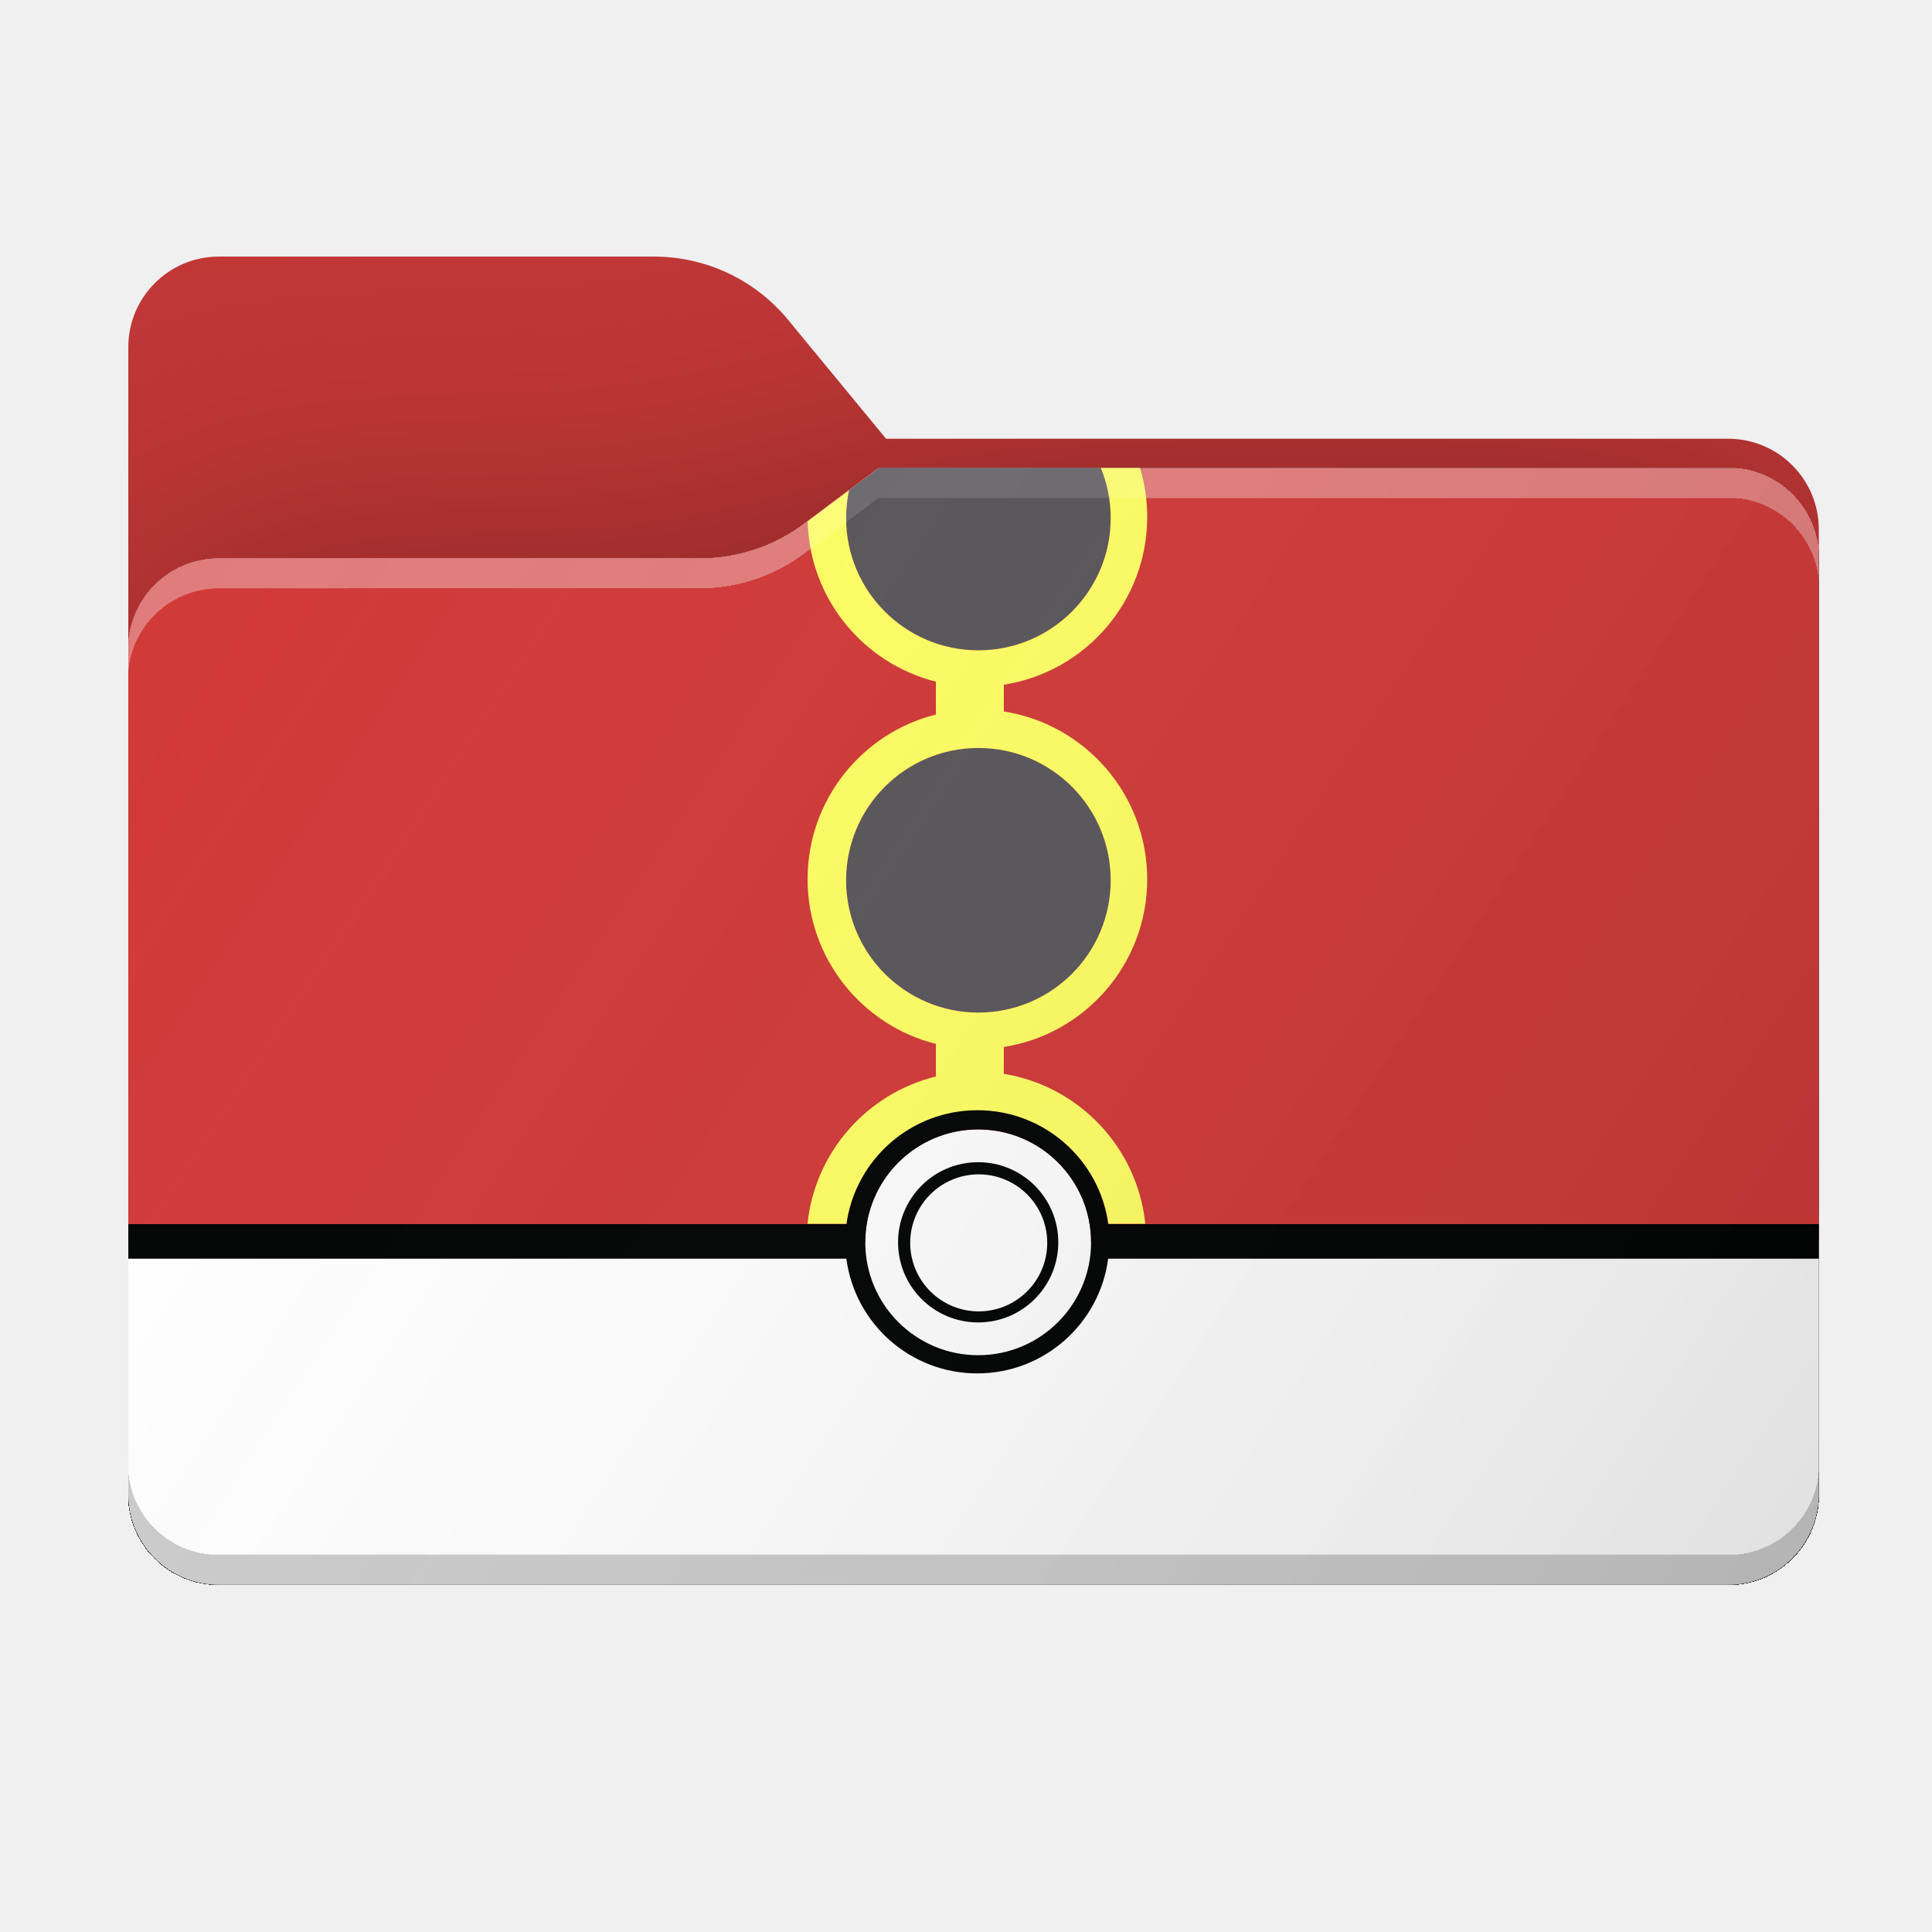
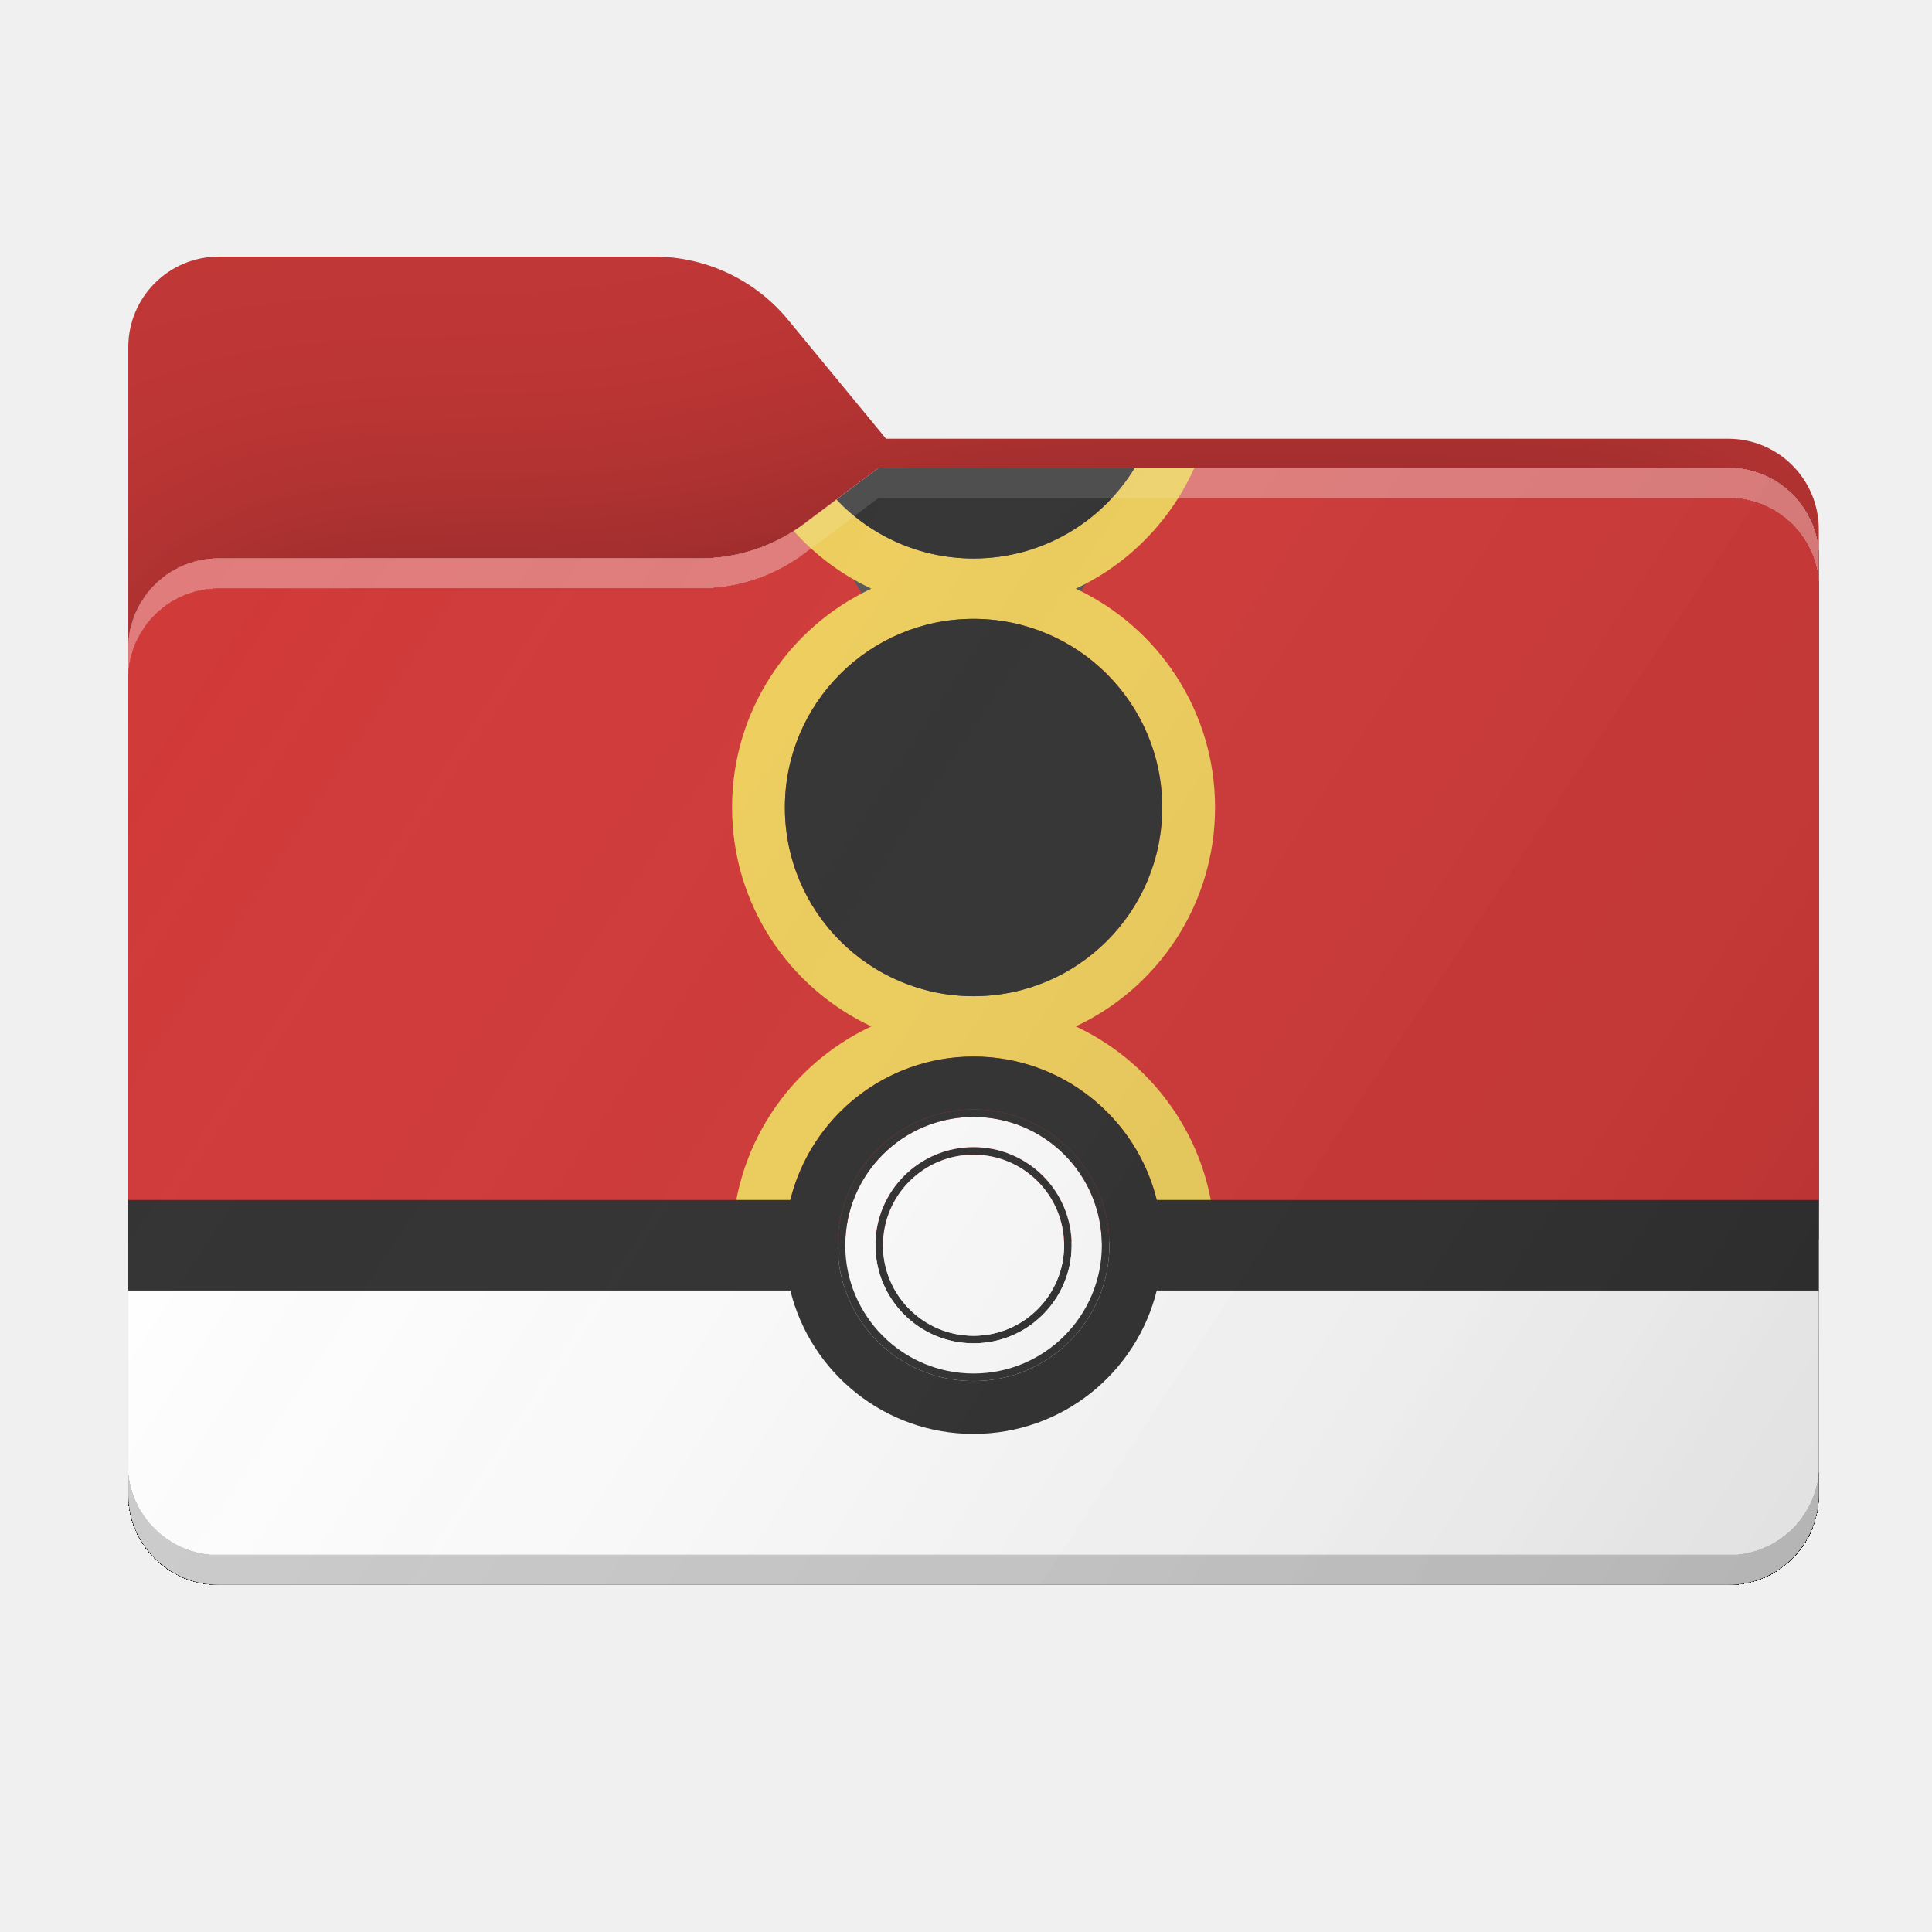
<svg xmlns="http://www.w3.org/2000/svg" width="256" height="256" viewBox="0 0 256 256" fill="none">
  <path fill-rule="evenodd" clip-rule="evenodd" d="M104.425 42.378C100.056 37.073 93.544 34 86.671 34H29C22.373 34 17 39.373 17 46V58.137V68.2V160C17 166.627 22.373 172 29 172H229C235.627 172 241 166.627 241 160V70.137C241 63.51 235.627 58.137 229 58.137H117.404L104.425 42.378Z" fill="#C03736" />
-   <mask id="mask0_1054_26696" style="mask-type:alpha" maskUnits="userSpaceOnUse" x="17" y="34" width="224" height="138">
-     <path fill-rule="evenodd" clip-rule="evenodd" d="M104.425 42.378C100.056 37.073 93.544 34 86.671 34H29C22.373 34 17 39.373 17 46V58.137V68.2V160C17 166.627 22.373 172 29 172H229C235.627 172 241 166.627 241 160V70.137C241 63.51 235.627 58.137 229 58.137H117.404L104.425 42.378Z" fill="url(#paint0_linear_1054_26696)" />
+   <mask id="mask0_1942_32606" style="mask-type:alpha" maskUnits="userSpaceOnUse" x="17" y="34" width="224" height="138">
+     <path fill-rule="evenodd" clip-rule="evenodd" d="M104.425 42.378C100.056 37.073 93.544 34 86.671 34H29C22.373 34 17 39.373 17 46V58.137V68.2V160C17 166.627 22.373 172 29 172H229C235.627 172 241 166.627 241 160V70.137C241 63.51 235.627 58.137 229 58.137H117.404L104.425 42.378Z" fill="url(#paint0_linear_1942_32606)" />
  </mask>
-   <g mask="url(#mask0_1054_26696)">
-     <g style="mix-blend-mode:multiply" filter="url(#filter0_f_1054_26696)">
+   <g mask="url(#mask0_1942_32606)">
+     <g style="mix-blend-mode:multiply" filter="url(#filter0_f_1942_32606)">
      <path fill-rule="evenodd" clip-rule="evenodd" d="M92.789 74C97.764 74 102.605 72.387 106.586 69.402L116.459 62H229C235.627 62 241 67.373 241 74V108V160C241 166.627 235.627 172 229 172H29C22.373 172 17 166.627 17 160L17 108V86C17 79.373 22.373 74 29 74H87H92.789Z" fill="black" fill-opacity="0.3" />
    </g>
  </g>
-   <g filter="url(#filter1_ii_1054_26696)">
-     <path fill-rule="evenodd" clip-rule="evenodd" d="M92.789 74C97.764 74 102.605 72.387 106.586 69.402L116.459 62H229C235.627 62 241 67.373 241 74V108V198C241 204.627 235.627 210 229 210H29C22.373 210 17 204.627 17 198L17 108V86C17 79.373 22.373 74 29 74H87H92.789Z" fill="url(#paint1_linear_1054_26696)" />
+   <g filter="url(#filter1_ii_1942_32606)">
+     <path fill-rule="evenodd" clip-rule="evenodd" d="M92.789 74C97.764 74 102.605 72.387 106.586 69.402L116.459 62H229C235.627 62 241 67.373 241 74V108V198C241 204.627 235.627 210 229 210H29C22.373 210 17 204.627 17 198L17 108V86C17 79.373 22.373 74 29 74H87H92.789Z" fill="url(#paint1_linear_1942_32606)" />
  </g>
-   <circle cx="129.613" cy="164.613" r="14.959" fill="#FEFEFE" />
-   <path fill-rule="evenodd" clip-rule="evenodd" d="M129.613 175.229C135.476 175.229 140.229 170.476 140.229 164.613C140.229 158.75 135.476 153.997 129.613 153.997C123.75 153.997 118.997 158.75 118.997 164.613C118.997 170.476 123.75 175.229 129.613 175.229ZM129.686 173.765C134.7 173.765 138.764 169.7 138.764 164.686C138.764 159.672 134.7 155.608 129.686 155.608C124.672 155.608 120.608 159.672 120.608 164.686C120.608 169.7 124.672 173.765 129.686 173.765Z" fill="#000101" />
-   <path fill-rule="evenodd" clip-rule="evenodd" d="M129.492 181.984C138.376 181.984 145.713 175.362 146.836 166.784H241.017V162.2H146.836C145.713 153.623 138.376 147 129.492 147C120.608 147 113.271 153.623 112.149 162.2H17V166.784H112.149C113.271 175.362 120.608 181.984 129.492 181.984ZM129.613 179.572C137.874 179.572 144.572 172.874 144.572 164.613C144.572 156.351 137.874 149.654 129.613 149.654C121.351 149.654 114.654 156.351 114.654 164.613C114.654 172.874 121.351 179.572 129.613 179.572Z" fill="#000101" />
-   <circle cx="129.643" cy="116.641" r="17.531" fill="#58555A" />
-   <path fill-rule="evenodd" clip-rule="evenodd" d="M112.497 64.97L116.459 62H145.873C146.712 64.048 147.174 66.291 147.174 68.641C147.174 78.323 139.325 86.172 129.643 86.172C119.961 86.172 112.112 78.323 112.112 68.641C112.112 67.382 112.245 66.154 112.497 64.97Z" fill="#58555A" />
-   <path fill-rule="evenodd" clip-rule="evenodd" d="M107.017 69.079C107.277 79.352 114.422 87.914 124.01 90.323V94.677C114.242 97.131 107.01 105.971 107.01 116.5C107.01 127.029 114.242 135.869 124.01 138.323V142.645C114.911 144.873 107.984 152.635 107 162.16H112.157C113.362 153.653 120.674 147.11 129.513 147.11C138.353 147.11 145.665 153.653 146.87 162.16H151.76C150.713 152.036 142.955 143.904 133.01 142.291V138.729C143.774 137.048 152.01 127.736 152.01 116.5C152.01 105.264 143.774 95.952 133.01 94.271V90.729C143.774 89.048 152.01 79.736 152.01 68.5C152.01 66.24 151.677 64.058 151.057 62H145.873C146.712 64.048 147.174 66.291 147.174 68.641C147.174 78.323 139.325 86.172 129.643 86.172C119.961 86.172 112.112 78.323 112.112 68.641C112.112 67.382 112.245 66.154 112.497 64.97L107.017 69.079ZM147.174 116.641C147.174 126.324 139.325 134.172 129.643 134.172C119.961 134.172 112.112 126.324 112.112 116.641C112.112 106.959 119.961 99.11 129.643 99.11C139.325 99.11 147.174 106.959 147.174 116.641Z" fill="#FFFF64" />
+   <circle cx="128.643" cy="116.64" r="17.531" fill="#58555A" />
+   <path fill-rule="evenodd" clip-rule="evenodd" d="M111.335 65.842L116.459 62H144.873C145.712 64.048 146.174 66.291 146.174 68.641C146.174 78.323 138.325 86.172 128.643 86.172C118.961 86.172 111.112 78.323 111.112 68.641C111.112 67.689 111.188 66.754 111.335 65.842Z" fill="#58555A" />
+   <path fill-rule="evenodd" clip-rule="evenodd" d="M150.358 62H158.249C155.116 69.04 149.515 74.739 142.546 78C153.448 83.101 161 94.169 161 107C161 119.832 153.447 130.899 142.545 136C153.447 141.101 161 152.169 161 165H154C154 151.193 142.807 140 129 140C115.192 140 104 151.193 104 165H96.999C96.999 152.168 104.552 141.101 115.454 136C104.552 130.899 97 119.831 97 107C97 94.168 104.552 83.101 115.454 78C111.532 76.165 108.044 73.558 105.185 70.374C105.662 70.068 106.13 69.744 106.586 69.402L110.857 66.2C115.413 71.004 121.857 74 129 74C138.046 74 145.969 69.196 150.358 62ZM154 107C154 120.807 142.807 132 129 132C115.193 132 104 120.807 104 107C104 93.193 115.193 82 129 82C142.807 82 154 93.193 154 107Z" fill="#EFCF5C" />
+   <path fill-rule="evenodd" clip-rule="evenodd" d="M110.857 66.2L116.459 62H150.359C145.969 69.196 138.046 74 129 74C121.857 74 115.413 71.004 110.857 66.2ZM129 132C142.807 132 154 120.807 154 107C154 93.193 142.807 82 129 82C115.193 82 104 93.193 104 107C104 120.807 115.193 132 129 132Z" fill="#323232" />
+   <path fill-rule="evenodd" clip-rule="evenodd" d="M153.275 171C150.588 181.908 140.738 190 129 190C117.262 190 107.412 181.908 104.725 171H17V159H104.725C107.412 148.092 117.262 140 129 140C140.738 140 150.588 148.092 153.275 159H241V171H153.275ZM129 183C138.941 183 147 174.941 147 165C147 155.059 138.941 147 129 147C119.059 147 111 155.059 111 165C111 174.941 119.059 183 129 183Z" fill="#303030" />
+   <path fill-rule="evenodd" clip-rule="evenodd" d="M129 178C136.18 178 142 172.18 142 165C142 157.82 136.18 152 129 152C121.82 152 116 157.82 116 165C116 172.18 121.82 178 129 178ZM141 165C141 171.627 135.627 177 129 177C122.373 177 117 171.627 117 165C117 158.373 122.373 153 129 153C135.627 153 141 158.373 141 165Z" fill="#303030" />
+   <path fill-rule="evenodd" clip-rule="evenodd" d="M146 165C146 174.389 138.389 182 129 182C119.611 182 112 174.389 112 165C112 155.611 119.611 148 129 148C138.389 148 146 155.611 146 165ZM142 165C142 172.18 136.18 178 129 178C121.82 178 116 172.18 116 165C116 157.82 121.82 152 129 152C136.18 152 142 157.82 142 165Z" fill="white" />
+   <path d="M129 177C135.627 177 141 171.627 141 165C141 158.373 135.627 153 129 153C122.373 153 117 158.373 117 165C117 171.627 122.373 177 129 177Z" fill="white" />
+   <path fill-rule="evenodd" clip-rule="evenodd" d="M147 165C147 174.941 138.941 183 129 183C119.059 183 111 174.941 111 165C111 155.059 119.059 147 129 147C138.941 147 147 155.059 147 165ZM129 182C138.389 182 146 174.389 146 165C146 155.611 138.389 148 129 148C119.611 148 112 155.611 112 165C112 174.389 119.611 182 129 182Z" fill="#313131" />
  <g opacity="0.8">
-     <g filter="url(#filter2_ii_1054_26696)">
-       <path fill-rule="evenodd" clip-rule="evenodd" d="M92.789 74C97.764 74 102.605 72.387 106.586 69.402L116.459 62H229C235.627 62 241 67.373 241 74V108V198C241 204.627 235.627 210 229 210H29C22.373 210 17 204.627 17 198L17 108V86C17 79.373 22.373 74 29 74H87H92.789Z" fill="url(#paint2_linear_1054_26696)" fill-opacity="0.3" />
+     <g filter="url(#filter2_ii_1942_32606)">
+       <path fill-rule="evenodd" clip-rule="evenodd" d="M92.789 74C97.764 74 102.605 72.387 106.586 69.402L116.459 62H229C235.627 62 241 67.373 241 74V108V198C241 204.627 235.627 210 229 210H29C22.373 210 17 204.627 17 198L17 108V86C17 79.373 22.373 74 29 74H87H92.789Z" fill="url(#paint2_linear_1942_32606)" fill-opacity="0.3" />
    </g>
  </g>
  <defs>
-     <filter id="filter0_f_1054_26696" x="-20" y="25" width="298" height="184" filterUnits="userSpaceOnUse" color-interpolation-filters="sRGB">
+     <filter id="filter0_f_1942_32606" x="-20" y="25" width="298" height="184" filterUnits="userSpaceOnUse" color-interpolation-filters="sRGB">
      <feFlood flood-opacity="0" result="BackgroundImageFix" />
      <feBlend mode="normal" in="SourceGraphic" in2="BackgroundImageFix" result="shape" />
-       <feGaussianBlur stdDeviation="18.5" result="effect1_foregroundBlur_1054_26696" />
+       <feGaussianBlur stdDeviation="18.5" result="effect1_foregroundBlur_1942_32606" />
    </filter>
-     <filter id="filter1_ii_1054_26696" x="17" y="62" width="224" height="148" filterUnits="userSpaceOnUse" color-interpolation-filters="sRGB">
+     <filter id="filter1_ii_1942_32606" x="17" y="62" width="224" height="148" filterUnits="userSpaceOnUse" color-interpolation-filters="sRGB">
      <feFlood flood-opacity="0" result="BackgroundImageFix" />
      <feBlend mode="normal" in="SourceGraphic" in2="BackgroundImageFix" result="shape" />
      <feColorMatrix in="SourceAlpha" type="matrix" values="0 0 0 0 0 0 0 0 0 0 0 0 0 0 0 0 0 0 127 0" result="hardAlpha" />
      <feOffset dy="4" />
      <feComposite in2="hardAlpha" operator="arithmetic" k2="-1" k3="1" />
      <feColorMatrix type="matrix" values="0 0 0 0 1 0 0 0 0 1 0 0 0 0 1 0 0 0 0.25 0" />
-       <feBlend mode="normal" in2="shape" result="effect1_innerShadow_1054_26696" />
+       <feBlend mode="normal" in2="shape" result="effect1_innerShadow_1942_32606" />
      <feColorMatrix in="SourceAlpha" type="matrix" values="0 0 0 0 0 0 0 0 0 0 0 0 0 0 0 0 0 0 127 0" result="hardAlpha" />
      <feOffset dy="-4" />
      <feComposite in2="hardAlpha" operator="arithmetic" k2="-1" k3="1" />
      <feColorMatrix type="matrix" values="0 0 0 0 0 0 0 0 0 0 0 0 0 0 0 0 0 0 0.9 0" />
-       <feBlend mode="soft-light" in2="effect1_innerShadow_1054_26696" result="effect2_innerShadow_1054_26696" />
+       <feBlend mode="soft-light" in2="effect1_innerShadow_1942_32606" result="effect2_innerShadow_1942_32606" />
    </filter>
-     <filter id="filter2_ii_1054_26696" x="17" y="62" width="224" height="148" filterUnits="userSpaceOnUse" color-interpolation-filters="sRGB">
+     <filter id="filter2_ii_1942_32606" x="17" y="62" width="224" height="148" filterUnits="userSpaceOnUse" color-interpolation-filters="sRGB">
      <feFlood flood-opacity="0" result="BackgroundImageFix" />
      <feBlend mode="normal" in="SourceGraphic" in2="BackgroundImageFix" result="shape" />
      <feColorMatrix in="SourceAlpha" type="matrix" values="0 0 0 0 0 0 0 0 0 0 0 0 0 0 0 0 0 0 127 0" result="hardAlpha" />
      <feOffset dy="4" />
      <feComposite in2="hardAlpha" operator="arithmetic" k2="-1" k3="1" />
      <feColorMatrix type="matrix" values="0 0 0 0 1 0 0 0 0 1 0 0 0 0 1 0 0 0 0.15 0" />
-       <feBlend mode="normal" in2="shape" result="effect1_innerShadow_1054_26696" />
+       <feBlend mode="normal" in2="shape" result="effect1_innerShadow_1942_32606" />
      <feColorMatrix in="SourceAlpha" type="matrix" values="0 0 0 0 0 0 0 0 0 0 0 0 0 0 0 0 0 0 127 0" result="hardAlpha" />
      <feOffset dy="-4" />
      <feComposite in2="hardAlpha" operator="arithmetic" k2="-1" k3="1" />
      <feColorMatrix type="matrix" values="0 0 0 0 0 0 0 0 0 0 0 0 0 0 0 0 0 0 0.25 0" />
-       <feBlend mode="soft-light" in2="effect1_innerShadow_1054_26696" result="effect2_innerShadow_1054_26696" />
+       <feBlend mode="soft-light" in2="effect1_innerShadow_1942_32606" result="effect2_innerShadow_1942_32606" />
    </filter>
-     <linearGradient id="paint0_linear_1054_26696" x1="17" y1="34" x2="197.768" y2="215.142" gradientUnits="userSpaceOnUse">
+     <linearGradient id="paint0_linear_1942_32606" x1="17" y1="34" x2="197.768" y2="215.142" gradientUnits="userSpaceOnUse">
      <stop stop-color="#05815D" />
      <stop offset="1" stop-color="#0C575F" />
    </linearGradient>
-     <linearGradient id="paint1_linear_1054_26696" x1="147.5" y1="62" x2="148" y2="210" gradientUnits="userSpaceOnUse">
+     <linearGradient id="paint1_linear_1942_32606" x1="147.5" y1="62" x2="148" y2="210" gradientUnits="userSpaceOnUse">
      <stop offset="0.693" stop-color="#D03837" />
      <stop offset="0.693" stop-color="white" />
    </linearGradient>
-     <linearGradient id="paint2_linear_1054_26696" x1="17" y1="62" x2="241" y2="210" gradientUnits="userSpaceOnUse">
+     <linearGradient id="paint2_linear_1942_32606" x1="17" y1="62" x2="241" y2="210" gradientUnits="userSpaceOnUse">
      <stop stop-color="white" stop-opacity="0" />
      <stop offset="1" stop-opacity="0.51" />
    </linearGradient>
  </defs>
</svg>
